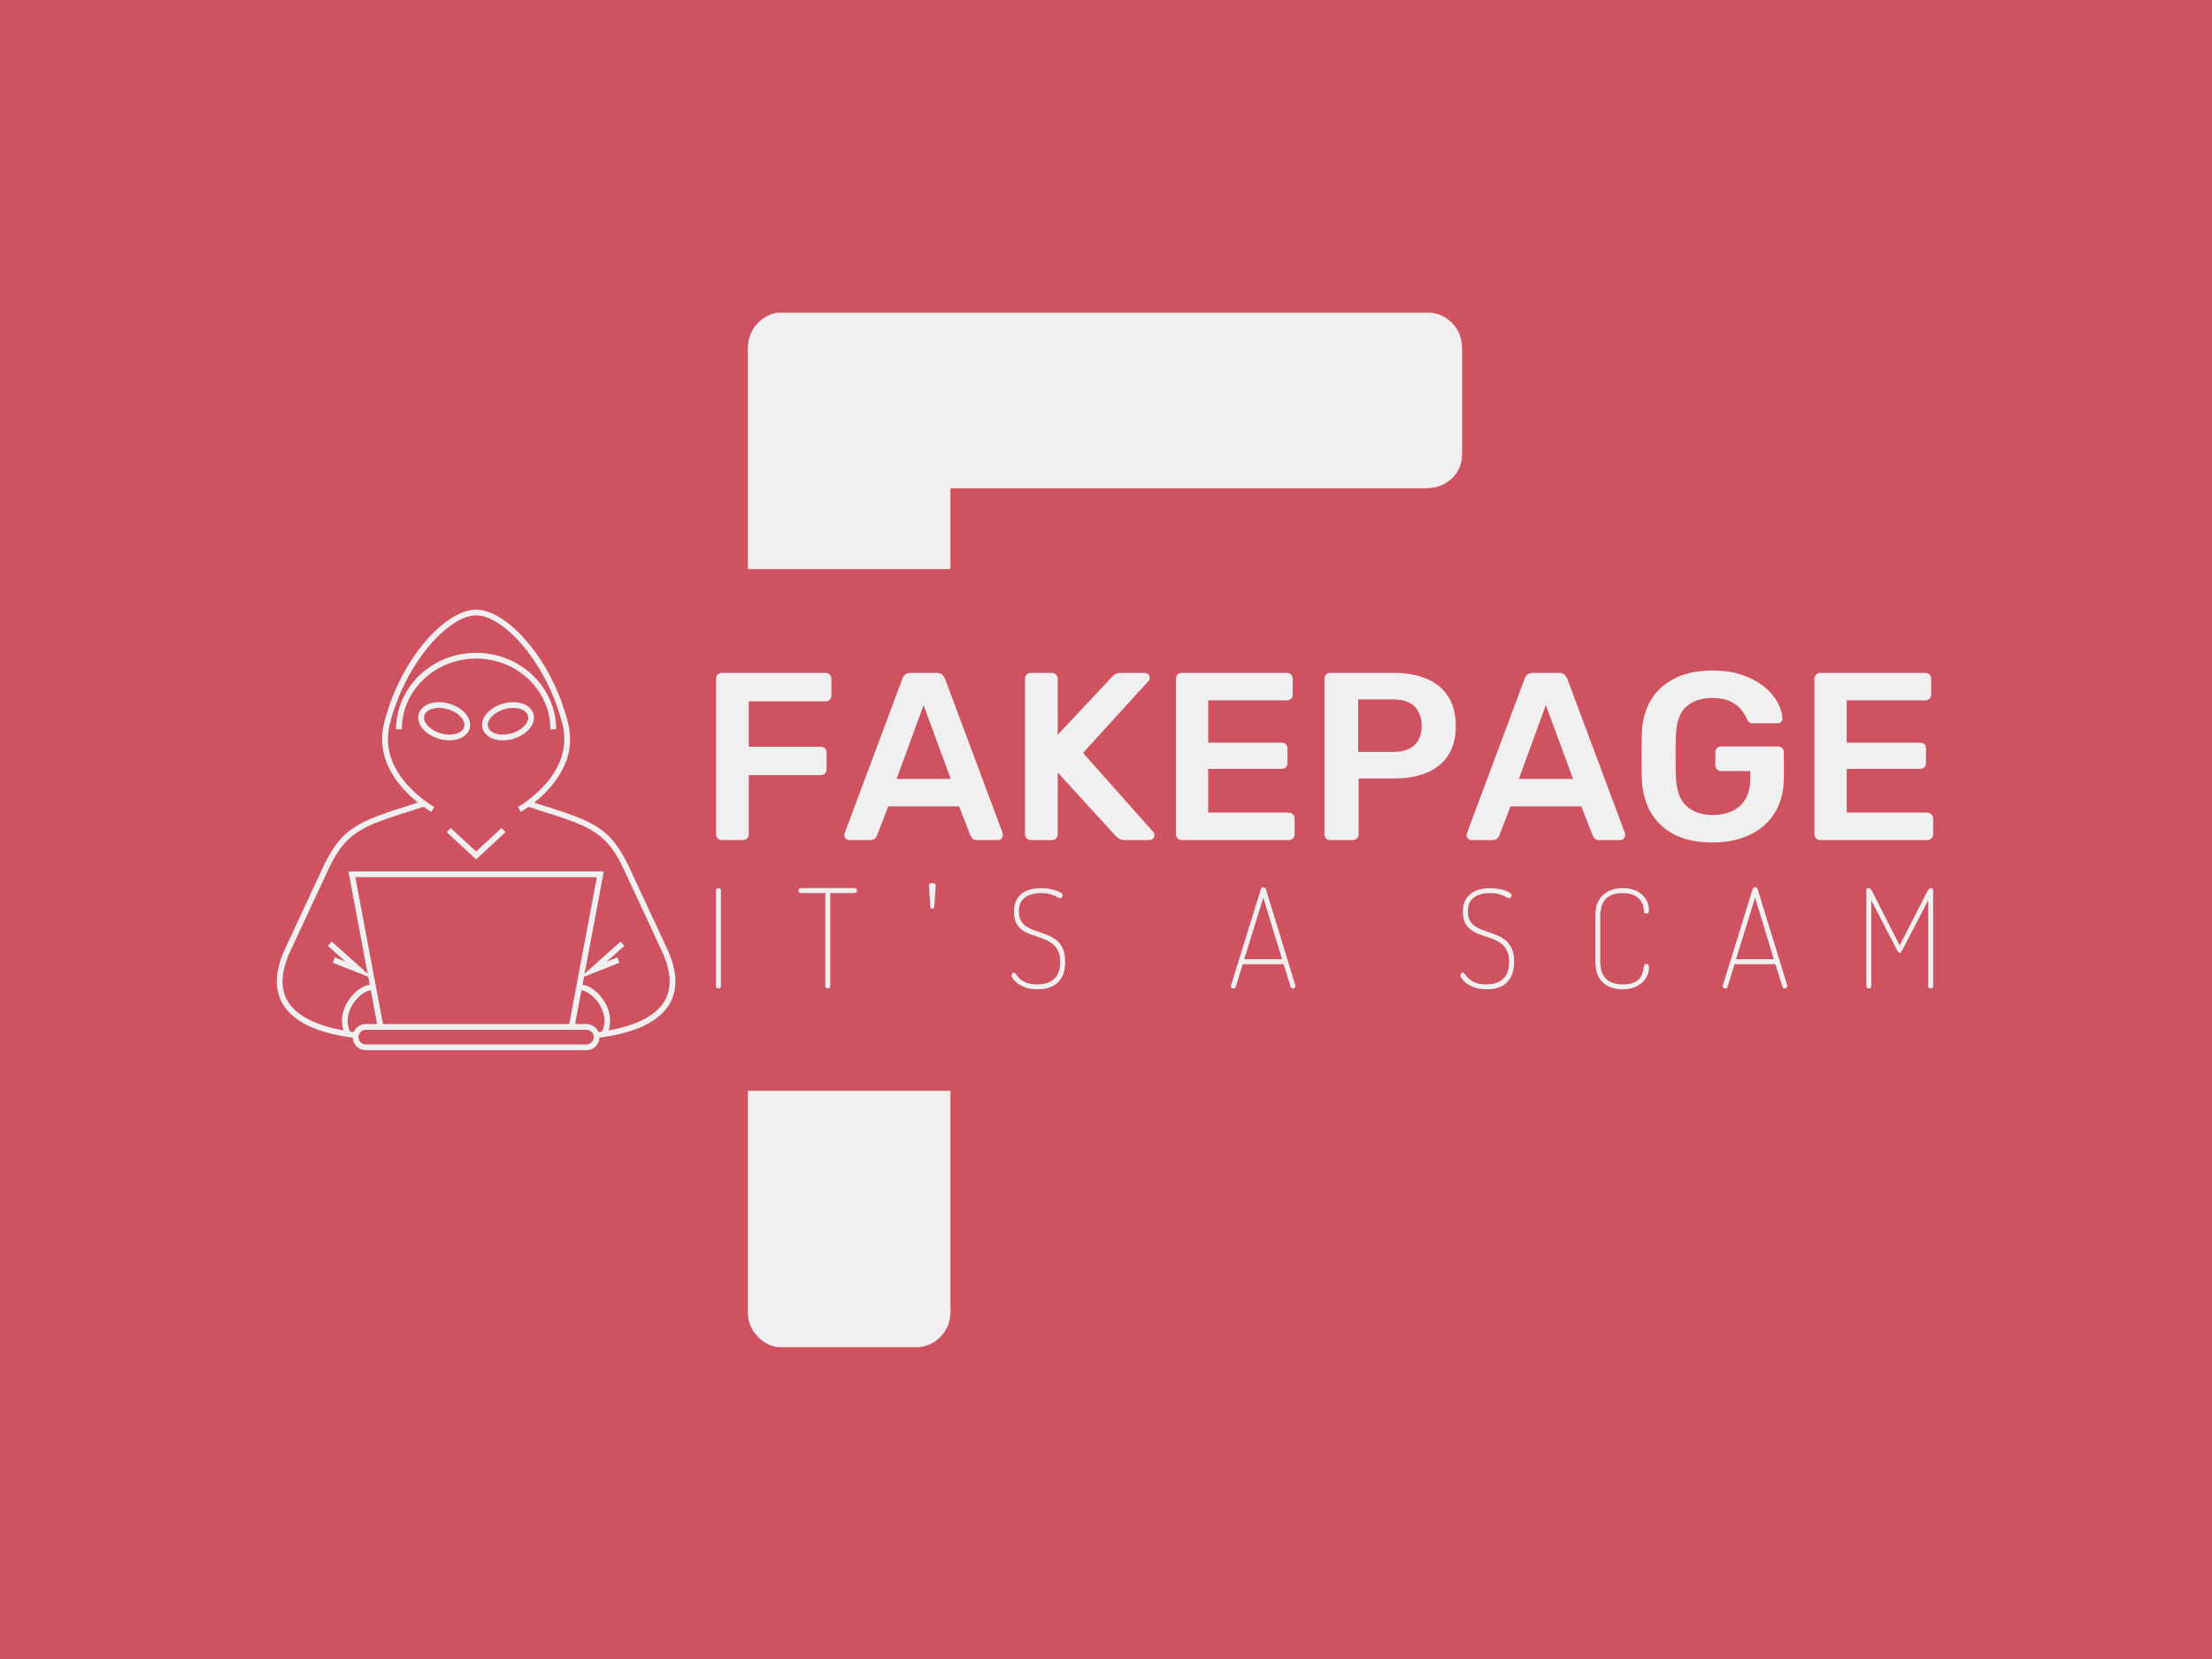
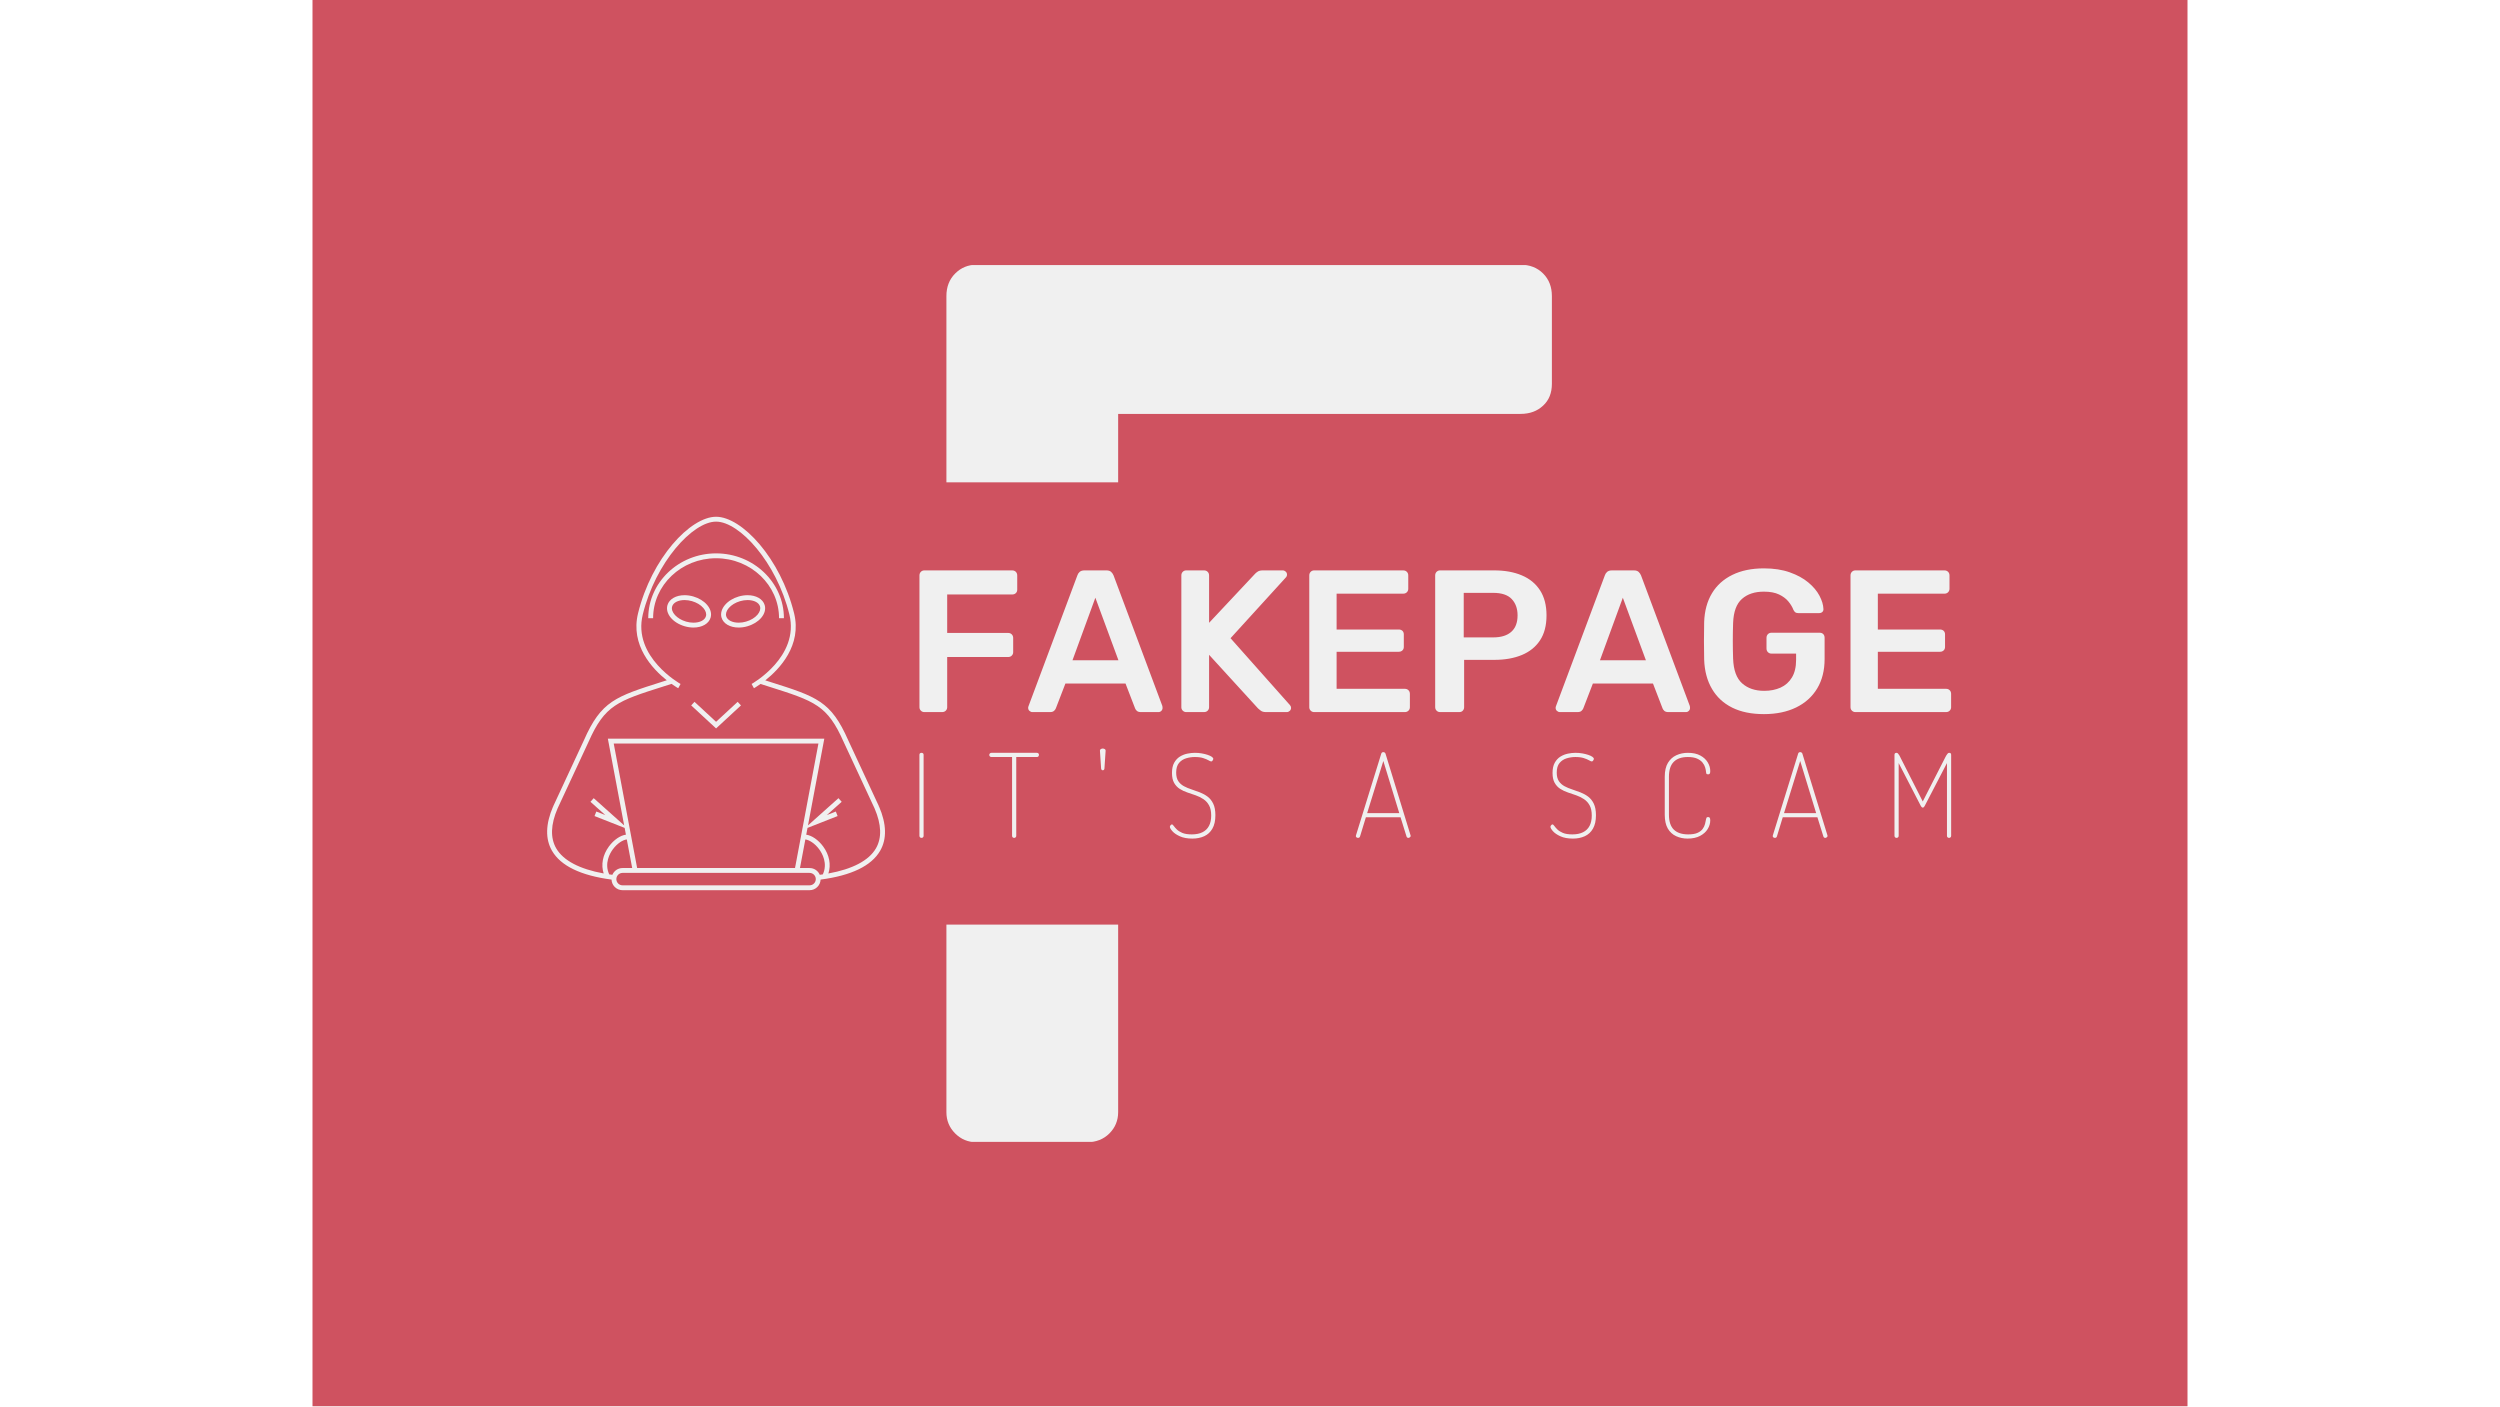
- <svg xmlns="http://www.w3.org/2000/svg" version="1.1" width="2000" height="1500" viewBox="0 0 2000 1500">
+ <svg xmlns="http://www.w3.org/2000/svg" version="1.1" width="1920" height="1080" viewBox="0 0 2000 1500">
  <rect width="2000" height="1500" fill="#cf5260" />
  <g transform="matrix(0.75,0,0,0.75,249.0909,282.7536)">
    <svg viewBox="0 0 396 247" data-background-color="#cf5260" preserveAspectRatio="xMidYMid meet" height="1247" width="2000">
      <defs />
      <g id="tight-bounds" transform="matrix(1,0,0,1,0.2400006,-0.1)">
        <svg viewBox="0 0 395.52 247.2" height="247.2" width="395.52">
          <g>
            <svg />
          </g>
          <g>
            <svg viewBox="0 0 395.52 247.2" height="247.2" width="395.52">
              <g>
                <path d="M120.951 247.2c-2.354 0-4.355-0.824-6.003-2.472-1.648-1.648-2.472-3.649-2.472-6.003l0-52.832 48.381 0v52.832c0 2.354-0.824 4.355-2.472 6.003-1.648 1.648-3.767 2.472-6.357 2.472zM112.476 8.829c0-2.59 0.824-4.709 2.472-6.357 1.648-1.648 3.649-2.472 6.003-2.472h153.264c2.59 0 4.709 0.824 6.357 2.472 1.648 1.648 2.472 3.767 2.472 6.357v24.72c0 2.59-0.824 4.638-2.472 6.144-1.648 1.554-3.767 2.331-6.357 2.331h-113.358l0 19.283-48.381 0z" fill="#f0f0f0" data-fill-palette-color="tertiary" />
              </g>
              <g transform="matrix(1,0,0,1,0,70.99948)">
                <svg viewBox="0 0 395.52 105.201" height="105.201" width="395.52">
                  <g>
                    <svg viewBox="0 0 395.52 105.201" height="105.201" width="395.52">
                      <g>
                        <svg viewBox="0 0 538.233 143.16" height="105.201" width="395.52">
                          <g transform="matrix(1,0,0,1,142.713,19.78551)">
                            <svg viewBox="0 0 395.52 103.589" height="103.589" width="395.52">
                              <g>
                                <svg viewBox="0 0 395.52 103.589" height="103.589" width="395.52">
                                  <g>
                                    <svg viewBox="0 0 395.52 55.871" height="55.871" width="395.52">
                                      <g transform="matrix(1,0,0,1,0,0)">
                                        <svg width="395.52" viewBox="3.9 -35.5 254.83 36" height="55.871" data-palette-color="#f0f0f0">
                                          <path d="M9.5 0L5.1 0Q4.6 0 4.25-0.35 3.9-0.7 3.9-1.2L3.9-1.2 3.9-33.75Q3.9-34.3 4.25-34.65 4.6-35 5.1-35L5.1-35 26.8-35Q27.35-35 27.7-34.65 28.05-34.3 28.05-33.75L28.05-33.75 28.05-30.25Q28.05-29.7 27.7-29.38 27.35-29.05 26.8-29.05L26.8-29.05 10.75-29.05 10.75-19.55 25.8-19.55Q26.35-19.55 26.7-19.2 27.05-18.85 27.05-18.3L27.05-18.3 27.05-14.8Q27.05-14.3 26.7-13.95 26.35-13.6 25.8-13.6L25.8-13.6 10.75-13.6 10.75-1.2Q10.75-0.7 10.4-0.35 10.05 0 9.5 0L9.5 0ZM36.15 0L31.8 0Q31.4 0 31.07-0.3 30.75-0.6 30.75-1.05L30.75-1.05Q30.75-1.25 30.85-1.5L30.85-1.5 42.9-33.75Q43.05-34.25 43.47-34.63 43.9-35 44.65-35L44.65-35 50.1-35Q50.85-35 51.25-34.63 51.65-34.25 51.85-33.75L51.85-33.75 63.9-1.5Q63.95-1.25 63.95-1.05L63.95-1.05Q63.95-0.6 63.65-0.3 63.35 0 62.95 0L62.95 0 58.6 0Q57.9 0 57.57-0.33 57.25-0.65 57.15-0.95L57.15-0.95 54.8-7.05 39.95-7.05 37.6-0.95Q37.5-0.65 37.17-0.33 36.85 0 36.15 0L36.15 0ZM47.35-28.25L41.7-12.8 53.05-12.8 47.35-28.25ZM74.19 0L69.79 0Q69.29 0 68.94-0.35 68.59-0.7 68.59-1.2L68.59-1.2 68.59-33.75Q68.59-34.3 68.94-34.65 69.29-35 69.79-35L69.79-35 74.19-35Q74.74-35 75.09-34.65 75.44-34.3 75.44-33.75L75.44-33.75 75.44-22.05 86.74-34.1Q86.94-34.35 87.42-34.68 87.89-35 88.69-35L88.69-35 93.64-35Q94.04-35 94.37-34.7 94.69-34.4 94.69-33.95L94.69-33.95Q94.69-33.6 94.49-33.35L94.49-33.35 80.74-18.25 95.44-1.7Q95.69-1.4 95.69-1.05L95.69-1.05Q95.69-0.6 95.37-0.3 95.04 0 94.64 0L94.64 0 89.49 0Q88.64 0 88.17-0.38 87.69-0.75 87.54-0.9L87.54-0.9 75.44-14.15 75.44-1.2Q75.44-0.7 75.09-0.35 74.74 0 74.19 0L74.19 0ZM123.79 0L101.39 0Q100.89 0 100.54-0.35 100.19-0.7 100.19-1.2L100.19-1.2 100.19-33.75Q100.19-34.3 100.54-34.65 100.89-35 101.39-35L101.39-35 123.39-35Q123.94-35 124.29-34.65 124.64-34.3 124.64-33.75L124.64-33.75 124.64-30.45Q124.64-29.95 124.29-29.6 123.94-29.25 123.39-29.25L123.39-29.25 106.94-29.25 106.94-20.4 122.29-20.4Q122.84-20.4 123.19-20.08 123.54-19.75 123.54-19.2L123.54-19.2 123.54-16.1Q123.54-15.55 123.19-15.23 122.84-14.9 122.29-14.9L122.29-14.9 106.94-14.9 106.94-5.75 123.79-5.75Q124.34-5.75 124.69-5.4 125.04-5.05 125.04-4.5L125.04-4.5 125.04-1.2Q125.04-0.7 124.69-0.35 124.34 0 123.79 0L123.79 0ZM137.24 0L132.49 0Q131.99 0 131.64-0.35 131.29-0.7 131.29-1.2L131.29-1.2 131.29-33.75Q131.29-34.3 131.64-34.65 131.99-35 132.49-35L132.49-35 145.89-35Q149.79-35 152.69-33.77 155.59-32.55 157.19-30.08 158.79-27.6 158.79-23.9L158.79-23.9Q158.79-20.15 157.19-17.73 155.59-15.3 152.69-14.1 149.79-12.9 145.89-12.9L145.89-12.9 138.44-12.9 138.44-1.2Q138.44-0.7 138.11-0.35 137.79 0 137.24 0L137.24 0ZM138.34-29.45L138.34-18.45 145.64-18.45Q148.54-18.45 150.09-19.83 151.64-21.2 151.64-23.9L151.64-23.9Q151.64-26.4 150.19-27.93 148.74-29.45 145.64-29.45L145.64-29.45 138.34-29.45ZM166.44 0L162.09 0Q161.69 0 161.36-0.3 161.04-0.6 161.04-1.05L161.04-1.05Q161.04-1.25 161.14-1.5L161.14-1.5 173.19-33.75Q173.34-34.25 173.76-34.63 174.19-35 174.94-35L174.94-35 180.39-35Q181.14-35 181.54-34.63 181.94-34.25 182.14-33.75L182.14-33.75 194.19-1.5Q194.24-1.25 194.24-1.05L194.24-1.05Q194.24-0.6 193.94-0.3 193.64 0 193.24 0L193.24 0 188.89 0Q188.19 0 187.86-0.33 187.54-0.65 187.44-0.95L187.44-0.95 185.09-7.05 170.24-7.05 167.89-0.95Q167.79-0.65 167.46-0.33 167.14 0 166.44 0L166.44 0ZM177.64-28.25L171.99-12.8 183.34-12.8 177.64-28.25ZM212.48 0.5L212.48 0.5Q207.88 0.5 204.66-1.1 201.43-2.7 199.66-5.73 197.88-8.75 197.73-12.95L197.73-12.95Q197.68-15.1 197.68-17.57 197.68-20.05 197.73-22.25L197.73-22.25Q197.88-26.4 199.66-29.35 201.43-32.3 204.71-33.9 207.98-35.5 212.48-35.5L212.48-35.5Q216.13-35.5 218.88-34.52 221.63-33.55 223.46-32.02 225.28-30.5 226.21-28.75 227.13-27 227.19-25.5L227.19-25.5Q227.23-25.05 226.94-24.75 226.63-24.45 226.13-24.45L226.13-24.45 220.98-24.45Q220.48-24.45 220.23-24.65 219.98-24.85 219.78-25.25L219.78-25.25Q219.38-26.3 218.53-27.33 217.69-28.35 216.23-29.05 214.78-29.75 212.48-29.75L212.48-29.75Q209.08-29.75 207.06-27.95 205.03-26.15 204.88-22L204.88-22Q204.73-17.65 204.88-13.2L204.88-13.2Q205.03-8.95 207.11-7.1 209.18-5.25 212.58-5.25L212.58-5.25Q214.83-5.25 216.61-6.05 218.38-6.85 219.41-8.55 220.44-10.25 220.44-12.9L220.44-12.9 220.44-14.45 214.33-14.45Q213.83-14.45 213.48-14.8 213.13-15.15 213.13-15.7L213.13-15.7 213.13-18.35Q213.13-18.9 213.48-19.25 213.83-19.6 214.33-19.6L214.33-19.6 226.28-19.6Q226.83-19.6 227.16-19.25 227.48-18.9 227.48-18.35L227.48-18.35 227.48-13.1Q227.48-8.9 225.66-5.85 223.83-2.8 220.46-1.15 217.08 0.5 212.48 0.5ZM257.48 0L235.08 0Q234.58 0 234.23-0.35 233.88-0.7 233.88-1.2L233.88-1.2 233.88-33.75Q233.88-34.3 234.23-34.65 234.58-35 235.08-35L235.08-35 257.08-35Q257.63-35 257.98-34.65 258.33-34.3 258.33-33.75L258.33-33.75 258.33-30.45Q258.33-29.95 257.98-29.6 257.63-29.25 257.08-29.25L257.08-29.25 240.63-29.25 240.63-20.4 255.98-20.4Q256.53-20.4 256.88-20.08 257.23-19.75 257.23-19.2L257.23-19.2 257.23-16.1Q257.23-15.55 256.88-15.23 256.53-14.9 255.98-14.9L255.98-14.9 240.63-14.9 240.63-5.75 257.48-5.75Q258.03-5.75 258.38-5.4 258.73-5.05 258.73-4.5L258.73-4.5 258.73-1.2Q258.73-0.7 258.38-0.35 258.03 0 257.48 0L257.48 0Z" opacity="1" transform="matrix(1,0,0,1,0,0)" fill="#f0f0f0" class="undefined-text-0" data-fill-palette-color="primary" id="text-0" />
                                        </svg>
                                      </g>
                                    </svg>
                                  </g>
                                  <g transform="matrix(1,0,0,1,0,69.06078)">
                                    <svg viewBox="0 0 395.52 34.528" height="34.528" width="395.52">
                                      <g transform="matrix(1,0,0,1,0,0)">
                                        <svg width="395.52" viewBox="4.15 -38.4 443.31 38.7" height="34.528" data-palette-color="#f0f0f0">
                                          <path d="M5.05 0L5.05 0Q4.7 0 4.42-0.23 4.15-0.45 4.15-0.9L4.15-0.9 4.15-35.7Q4.15-36.15 4.42-36.35 4.7-36.55 5.05-36.55L5.05-36.55Q5.4-36.55 5.68-36.35 5.95-36.15 5.95-35.7L5.95-35.7 5.95-0.9Q5.95-0.45 5.68-0.23 5.4 0 5.05 0ZM44.86 0L44.86 0Q44.51 0 44.23-0.23 43.96-0.45 43.96-0.9L43.96-0.9 43.96-34.75 35.06-34.75Q34.66-34.75 34.41-35.02 34.16-35.3 34.16-35.65L34.16-35.65Q34.16-36 34.41-36.27 34.66-36.55 35.06-36.55L35.06-36.55 54.61-36.55Q55.06-36.55 55.28-36.3 55.51-36.05 55.51-35.7L55.51-35.7Q55.51-35.35 55.31-35.05 55.11-34.75 54.61-34.75L54.61-34.75 45.76-34.75 45.76-0.9Q45.76-0.45 45.48-0.23 45.21 0 44.86 0ZM82.91-29.05L82.91-29.05Q82.56-29.05 82.39-29.33 82.21-29.6 82.21-29.95L82.21-29.95 81.71-37.55Q81.71-37.95 82.14-38.18 82.56-38.4 82.91-38.4L82.91-38.4Q83.31-38.4 83.74-38.18 84.16-37.95 84.16-37.55L84.16-37.55 83.66-29.95Q83.66-29.6 83.49-29.33 83.31-29.05 82.91-29.05ZM121.42 0.3L121.42 0.3Q118.22 0.3 116.07-0.68 113.92-1.65 112.84-2.88 111.77-4.1 111.77-4.75L111.77-4.75Q111.77-5 111.92-5.25 112.07-5.5 112.27-5.65 112.47-5.8 112.62-5.8L112.62-5.8Q112.97-5.8 113.42-5.15 113.87-4.5 114.72-3.65 115.57-2.8 117.09-2.15 118.62-1.5 121.17-1.5L121.17-1.5Q123.92-1.5 125.77-2.43 127.62-3.35 128.57-5.15 129.52-6.95 129.52-9.6L129.52-9.6Q129.52-12.35 128.59-14 127.67-15.65 126.17-16.65 124.67-17.65 122.89-18.28 121.12-18.9 119.32-19.5 117.52-20.1 116.02-21.05 114.52-22 113.59-23.63 112.67-25.25 112.67-27.9L112.67-27.9Q112.67-30.6 113.62-32.3 114.57-34 116.07-34.93 117.57-35.85 119.27-36.2 120.97-36.55 122.52-36.55L122.52-36.55Q124.07-36.55 125.47-36.3 126.87-36.05 127.99-35.68 129.12-35.3 129.77-34.85 130.42-34.4 130.42-33.95L130.42-33.95Q130.42-33.75 130.29-33.5 130.17-33.25 129.97-33.05 129.77-32.85 129.52-32.85L129.52-32.85Q129.17-32.85 128.37-33.33 127.57-33.8 126.14-34.27 124.72-34.75 122.47-34.75L122.47-34.75Q120.62-34.75 118.77-34.2 116.92-33.65 115.69-32.2 114.47-30.75 114.47-28.05L114.47-28.05Q114.47-25.75 115.39-24.38 116.32-23 117.82-22.2 119.32-21.4 121.09-20.83 122.87-20.25 124.67-19.55 126.47-18.85 127.97-17.73 129.47-16.6 130.39-14.7 131.32-12.8 131.32-9.75L131.32-9.75Q131.32-6.2 130.04-3.98 128.77-1.75 126.54-0.73 124.32 0.3 121.42 0.3ZM192.58 0L192.58 0Q192.38 0 192.15-0.1 191.93-0.2 191.8-0.38 191.68-0.55 191.68-0.8L191.68-0.8Q191.68-1 191.73-1.1L191.73-1.1 202.58-36.15Q202.68-36.55 202.93-36.7 203.18-36.85 203.48-36.85L203.48-36.85Q203.78-36.85 204.05-36.68 204.33-36.5 204.43-36.15L204.43-36.15 215.18-1.1Q215.23-1 215.23-0.85L215.23-0.85Q215.23-0.65 215.08-0.45 214.93-0.25 214.7-0.13 214.48 0 214.23 0L214.23 0Q213.98 0 213.75-0.15 213.53-0.3 213.43-0.65L213.43-0.65 210.88-8.85 195.98-8.85 193.48-0.65Q193.38-0.3 193.13-0.15 192.88 0 192.58 0ZM203.48-33.05L196.53-10.65 210.33-10.65 203.48-33.05ZM284.94 0.3L284.94 0.3Q281.74 0.3 279.59-0.68 277.44-1.65 276.36-2.88 275.29-4.1 275.29-4.75L275.29-4.75Q275.29-5 275.44-5.25 275.59-5.5 275.79-5.65 275.99-5.8 276.14-5.8L276.14-5.8Q276.49-5.8 276.94-5.15 277.39-4.5 278.24-3.65 279.09-2.8 280.61-2.15 282.14-1.5 284.69-1.5L284.69-1.5Q287.44-1.5 289.29-2.43 291.14-3.35 292.09-5.15 293.04-6.95 293.04-9.6L293.04-9.6Q293.04-12.35 292.11-14 291.19-15.65 289.69-16.65 288.19-17.65 286.41-18.28 284.64-18.9 282.84-19.5 281.04-20.1 279.54-21.05 278.04-22 277.11-23.63 276.19-25.25 276.19-27.9L276.19-27.9Q276.19-30.6 277.14-32.3 278.09-34 279.59-34.93 281.09-35.85 282.79-36.2 284.49-36.55 286.04-36.55L286.04-36.55Q287.59-36.55 288.99-36.3 290.39-36.05 291.51-35.68 292.64-35.3 293.29-34.85 293.94-34.4 293.94-33.95L293.94-33.95Q293.94-33.75 293.81-33.5 293.69-33.25 293.49-33.05 293.29-32.85 293.04-32.85L293.04-32.85Q292.69-32.85 291.89-33.33 291.09-33.8 289.66-34.27 288.24-34.75 285.99-34.75L285.99-34.75Q284.14-34.75 282.29-34.2 280.44-33.65 279.21-32.2 277.99-30.75 277.99-28.05L277.99-28.05Q277.99-25.75 278.91-24.38 279.84-23 281.34-22.2 282.84-21.4 284.61-20.83 286.39-20.25 288.19-19.55 289.99-18.85 291.49-17.73 292.99-16.6 293.91-14.7 294.84-12.8 294.84-9.75L294.84-9.75Q294.84-6.2 293.56-3.98 292.29-1.75 290.06-0.73 287.84 0.3 284.94 0.3ZM334.2 0.3L334.2 0.3Q331.55 0.3 329.3-0.73 327.05-1.75 325.72-4 324.4-6.25 324.4-10L324.4-10 324.4-26.25Q324.4-30 325.77-32.25 327.15-34.5 329.4-35.52 331.65-36.55 334.35-36.55L334.35-36.55Q337.55-36.55 339.67-35.4 341.8-34.25 342.87-32.45 343.95-30.65 343.95-28.7L343.95-28.7Q343.95-27.85 343.72-27.58 343.5-27.3 343.05-27.3L343.05-27.3Q342.4-27.3 342.27-27.63 342.15-27.95 342.15-28.2L342.15-28.2Q342.1-29.1 341.77-30.23 341.45-31.35 340.62-32.38 339.8-33.4 338.27-34.08 336.75-34.75 334.3-34.75L334.3-34.75Q330.35-34.75 328.27-32.68 326.2-30.6 326.2-26.25L326.2-26.25 326.2-10Q326.2-5.6 328.3-3.55 330.4-1.5 334.5-1.5L334.5-1.5Q337-1.5 338.45-2.15 339.9-2.8 340.65-3.8 341.4-4.8 341.7-5.95 342-7.1 342.15-8.05L342.15-8.05Q342.2-8.4 342.35-8.68 342.5-8.95 343.05-8.95L343.05-8.95Q343.5-8.95 343.72-8.65 343.95-8.35 343.95-7.5L343.95-7.5Q343.95-5.6 342.85-3.8 341.75-2 339.57-0.85 337.4 0.3 334.2 0.3ZM371.7 0L371.7 0Q371.5 0 371.28-0.1 371.05-0.2 370.93-0.38 370.8-0.55 370.8-0.8L370.8-0.8Q370.8-1 370.85-1.1L370.85-1.1 381.7-36.15Q381.8-36.55 382.05-36.7 382.3-36.85 382.6-36.85L382.6-36.85Q382.9-36.85 383.18-36.68 383.45-36.5 383.55-36.15L383.55-36.15 394.3-1.1Q394.35-1 394.35-0.85L394.35-0.85Q394.35-0.65 394.2-0.45 394.05-0.25 393.83-0.13 393.6 0 393.35 0L393.35 0Q393.1 0 392.88-0.15 392.65-0.3 392.55-0.65L392.55-0.65 390-8.85 375.1-8.85 372.6-0.65Q372.5-0.3 372.25-0.15 372 0 371.7 0ZM382.6-33.05L375.65-10.65 389.45-10.65 382.6-33.05ZM424.01 0L424.01 0Q423.66 0 423.38-0.23 423.11-0.45 423.11-0.9L423.11-0.9 423.11-35.7Q423.11-36.2 423.38-36.38 423.66-36.55 424.01-36.55L424.01-36.55Q424.36-36.55 424.66-36.2 424.96-35.85 425.21-35.43 425.46-35 425.56-34.75L425.56-34.75 435.26-15.65 445.01-34.75Q445.16-35 445.38-35.43 445.61-35.85 445.93-36.2 446.26-36.55 446.56-36.55L446.56-36.55Q446.96-36.55 447.21-36.38 447.46-36.2 447.46-35.7L447.46-35.7 447.46-0.9Q447.46-0.45 447.18-0.23 446.91 0 446.56 0L446.56 0Q446.21 0 445.93-0.23 445.66-0.45 445.66-0.9L445.66-0.9 445.66-32.15 436.21-13.95Q435.96-13.45 435.73-13.23 435.51-13 435.26-13L435.26-13Q435.06-13 434.81-13.23 434.56-13.45 434.31-13.95L434.31-13.95 424.91-32.15 424.91-0.9Q424.91-0.45 424.63-0.23 424.36 0 424.01 0Z" opacity="1" transform="matrix(1,0,0,1,0,0)" fill="#f0f0f0" class="undefined-text-1" data-fill-palette-color="secondary" id="text-1" />
                                        </svg>
                                      </g>
                                    </svg>
                                  </g>
                                </svg>
                              </g>
                            </svg>
                          </g>
                          <g>
                            <svg viewBox="0 0 129.523 143.16" height="143.16" width="129.523">
                              <g>
                                <svg version="1.1" x="0" y="0" viewBox="9.287 5 81.427 90" enable-background="new 0 0 100 100" xml:space="preserve" height="143.16" width="129.523" class="icon-icon-0" data-fill-palette-color="accent" id="icon-0">
                                  <g fill="#f0f0f0" data-fill-palette-color="accent">
                                    <path fill="none" d="M72.534 90.829H27.466c-0.827 0-1.499 0.673-1.499 1.499 0 0.401 0.156 0.776 0.439 1.059 0.283 0.283 0.661 0.439 1.06 0.439h45.068c0.826 0 1.498-0.672 1.498-1.499C74.033 91.502 73.361 90.829 72.534 90.829z" />
                                    <path fill="none" d="M71.514 82.768l-1.296 6.889h2.317c1.103 0 2.052 0.673 2.459 1.63 0.245-0.032 0.494-0.062 0.734-0.098 1.239-2.675-0.177-5.097-0.866-6.034C73.791 83.697 72.427 82.871 71.514 82.768z" />
                                    <path fill="none" d="M29.783 89.657l-1.297-6.891c-0.915 0.094-2.291 0.919-3.372 2.388-0.687 0.937-2.104 3.358-0.867 6.032 0.247 0.037 0.505 0.068 0.759 0.101 0.407-0.957 1.356-1.63 2.46-1.63H29.783z" />
                                    <path fill="none" d="M47.555 28.979c0.178-0.613-0.042-1.32-0.619-1.989-0.637-0.738-1.61-1.326-2.74-1.653-0.6-0.174-1.2-0.262-1.785-0.262-1.55 0-2.728 0.608-3 1.549-0.386 1.336 1.153 3.004 3.361 3.643 0.598 0.173 1.199 0.26 1.784 0.26C46.106 30.527 47.284 29.919 47.555 28.979z" />
                                    <polygon fill="none" points="69.025,89.657 74.669,59.651 50.001,59.651 25.332,59.651 30.976,89.657  " />
                                    <path fill="none" d="M80.765 59.312l0.531-0.247L80.76 59.3c-3.926-8.898-6.925-9.848-18.086-13.382l-1.962-0.623c-0.931 0.661-1.56 1.015-1.588 1.03l-0.565-1.028c0.117-0.064 11.616-6.536 9.108-16.746C64.572 15.947 55.629 6.173 50.001 6.173c-5.629 0-14.572 9.774-17.668 22.378-2.511 10.225 8.992 16.682 9.108 16.746l-0.565 1.028c-0.028-0.015-0.67-0.377-1.614-1.049l-1.863 0.593C26.19 49.421 23.178 50.376 19.242 59.3l-0.537-0.236 0.531 0.247-7.438 15.985c-1.665 3.87-1.775 7.104-0.328 9.612 1.69 2.929 5.619 4.999 11.437 6.056-0.676-2.101-0.239-4.46 1.262-6.503 1.179-1.605 2.759-2.672 4.1-2.844l-0.306-1.631-7.256-2.855 0.429-1.092 2.168 0.854-3.58-3.199 0.781-0.875 7.343 6.561-3.933-20.903h26.083 26.083l-3.932 20.903 7.343-6.561 0.781 0.875-3.58 3.199 2.166-0.854 0.43 1.092-7.254 2.855-0.308 1.635c1.337 0.181 2.906 1.244 4.078 2.839 1.502 2.044 1.938 4.405 1.26 6.508 5.832-1.055 9.77-3.129 11.462-6.062 1.447-2.508 1.337-5.741-0.329-9.611L80.765 59.312zM34.824 29.449h-1.173c0-8.616 7.334-15.625 16.349-15.625 9.015 0 16.349 7.009 16.349 15.625h-1.173c0-7.969-6.808-14.452-15.176-14.452C41.632 14.997 34.824 21.48 34.824 29.449zM38.283 26.299c0.422-1.456 2.042-2.397 4.127-2.397 0.696 0 1.406 0.105 2.111 0.308 1.346 0.39 2.52 1.104 3.304 2.015 0.844 0.98 1.149 2.074 0.857 3.079-0.421 1.456-2.04 2.396-4.127 2.396-0.695 0-1.405-0.102-2.11-0.306C39.53 30.55 37.702 28.313 38.283 26.299zM50.001 56.013l-5.998-5.547 0.796-0.861 5.202 4.811 5.201-4.811 0.796 0.861L50.001 56.013zM55.446 31.7c-2.087 0-3.707-0.94-4.127-2.396-0.291-1.006 0.014-2.099 0.858-3.079 0.784-0.91 1.957-1.625 3.304-2.015 0.704-0.203 1.415-0.308 2.111-0.308 2.086 0 3.705 0.941 4.126 2.397 0.291 1.005-0.013 2.099-0.857 3.079-0.784 0.91-1.957 1.625-3.303 2.015C56.852 31.597 56.142 31.7 55.446 31.7z" />
                                    <path fill="none" d="M60.59 26.624c-0.272-0.941-1.449-1.549-2.999-1.549-0.586 0-1.187 0.088-1.785 0.262-1.131 0.326-2.105 0.914-2.742 1.653-0.577 0.67-0.797 1.377-0.62 1.989 0.271 0.94 1.449 1.548 3.001 1.548 0.585 0 1.185-0.087 1.784-0.26 1.13-0.327 2.103-0.915 2.74-1.654C60.548 27.943 60.767 27.237 60.59 26.624z" />
                                    <path d="M50.001 14.997c8.368 0 15.176 6.483 15.176 14.452h1.173c0-8.616-7.334-15.625-16.349-15.625-9.015 0-16.349 7.009-16.349 15.625h1.173C34.824 21.48 41.632 14.997 50.001 14.997z" fill="#f0f0f0" data-fill-palette-color="accent" />
                                    <path d="M48.682 29.304c0.291-1.006-0.013-2.099-0.857-3.079-0.784-0.91-1.957-1.625-3.304-2.015-0.705-0.203-1.415-0.308-2.111-0.308-2.085 0-3.705 0.941-4.127 2.397-0.581 2.014 1.247 4.251 4.162 5.095 0.705 0.204 1.415 0.306 2.11 0.306C46.642 31.7 48.261 30.76 48.682 29.304zM39.41 26.624c0.272-0.941 1.45-1.549 3-1.549 0.586 0 1.186 0.088 1.785 0.262 1.131 0.326 2.104 0.914 2.74 1.653 0.577 0.67 0.797 1.377 0.619 1.989-0.272 0.94-1.45 1.548-3 1.548-0.585 0-1.186-0.087-1.784-0.26C40.564 29.628 39.024 27.96 39.41 26.624z" fill="#f0f0f0" data-fill-palette-color="accent" />
                                    <path d="M60.86 29.378c0.844-0.98 1.148-2.074 0.857-3.079-0.42-1.456-2.04-2.397-4.126-2.397-0.696 0-1.407 0.105-2.111 0.308-1.347 0.39-2.52 1.104-3.304 2.015-0.844 0.98-1.149 2.074-0.858 3.079 0.42 1.456 2.04 2.396 4.127 2.396 0.696 0 1.406-0.102 2.111-0.306C58.903 31.003 60.076 30.288 60.86 29.378zM57.231 30.267c-0.599 0.173-1.199 0.26-1.784 0.26-1.552 0-2.73-0.608-3.001-1.548-0.177-0.613 0.042-1.32 0.62-1.989 0.637-0.738 1.61-1.326 2.742-1.653 0.598-0.174 1.199-0.262 1.785-0.262 1.55 0 2.727 0.608 2.999 1.549 0.177 0.613-0.043 1.319-0.619 1.989C59.334 29.352 58.361 29.94 57.231 30.267z" fill="#f0f0f0" data-fill-palette-color="accent" />
                                    <path d="M89.279 74.833l-0.539 0.233 0.531-0.247-7.439-15.991c-4.14-9.383-7.54-10.46-18.804-14.027l-1.167-0.371c3.484-2.771 8.838-8.451 6.944-16.158C65.535 14.952 56.18 5 50.001 5c-6.18 0-15.535 9.952-18.806 23.271-1.889 7.69 3.436 13.361 6.921 16.14l-1.071 0.34c-11.311 3.585-14.726 4.667-18.876 14.076l-7.44 15.991 0.531 0.247-0.539-0.233c-1.819 4.229-1.908 7.816-0.266 10.662 2.1 3.639 6.931 5.971 14.352 6.949 0.028 0.669 0.293 1.296 0.771 1.774C26.083 94.722 26.754 95 27.466 95h45.068c1.434 0 2.598-1.138 2.66-2.557 7.42-0.976 12.251-3.31 14.351-6.949C91.188 82.648 91.098 79.061 89.279 74.833zM25.007 91.287c-0.253-0.033-0.511-0.064-0.759-0.101-1.237-2.674 0.18-5.095 0.867-6.032 1.08-1.469 2.457-2.294 3.372-2.388l1.297 6.891h-2.317C26.362 89.657 25.413 90.33 25.007 91.287zM25.332 59.651h24.669 24.668l-5.644 30.006H30.976L25.332 59.651zM72.534 93.827H27.466c-0.4 0-0.777-0.157-1.06-0.439-0.283-0.283-0.439-0.658-0.439-1.059 0-0.827 0.672-1.499 1.499-1.499h45.068c0.826 0 1.498 0.673 1.498 1.499C74.033 93.155 73.361 93.827 72.534 93.827zM75.728 91.189c-0.24 0.036-0.489 0.065-0.734 0.098-0.407-0.957-1.356-1.63-2.459-1.63h-2.317l1.296-6.889c0.913 0.103 2.278 0.929 3.348 2.387C75.551 86.092 76.966 88.513 75.728 91.189zM88.53 84.907c-1.692 2.933-5.631 5.007-11.462 6.062 0.678-2.103 0.242-4.464-1.26-6.508-1.172-1.596-2.742-2.658-4.078-2.839l0.308-1.635 7.254-2.855-0.43-1.092-2.166 0.854 3.58-3.199-0.781-0.875-7.343 6.561 3.932-20.903H50.001 23.917l3.933 20.903-7.343-6.561-0.781 0.875 3.58 3.199-2.168-0.854-0.429 1.092 7.256 2.855 0.306 1.631c-1.342 0.172-2.921 1.239-4.1 2.844-1.501 2.043-1.938 4.402-1.262 6.503-5.818-1.057-9.748-3.127-11.437-6.056-1.448-2.508-1.337-5.742 0.328-9.612l7.438-15.985-0.531-0.247 0.537 0.236c3.936-8.924 6.948-9.879 18.157-13.431l1.863-0.593c0.944 0.672 1.586 1.034 1.614 1.049l0.565-1.028c-0.117-0.064-11.619-6.521-9.108-16.746C35.429 15.947 44.372 6.173 50.001 6.173c5.629 0 14.571 9.774 17.667 22.378 2.508 10.211-8.991 16.682-9.108 16.746l0.565 1.028c0.028-0.015 0.657-0.369 1.588-1.03l1.962 0.623c11.16 3.534 14.16 4.484 18.086 13.382l0.536-0.236-0.531 0.247 7.437 15.985C89.867 79.166 89.977 82.4 88.53 84.907z" fill="#f0f0f0" data-fill-palette-color="accent" />
                                    <polygon points="50.001,54.415 44.799,49.605 44.003,50.466 50.001,56.013 55.998,50.466 55.202,49.605  " fill="#f0f0f0" data-fill-palette-color="accent" />
                                  </g>
                                </svg>
                              </g>
                            </svg>
                          </g>
                        </svg>
                      </g>
                    </svg>
                  </g>
                </svg>
              </g>
            </svg>
          </g>
        </svg>
        <rect width="395.52" height="247.2" fill="none" stroke="none" visibility="hidden" />
      </g>
    </svg>
  </g>
</svg>
